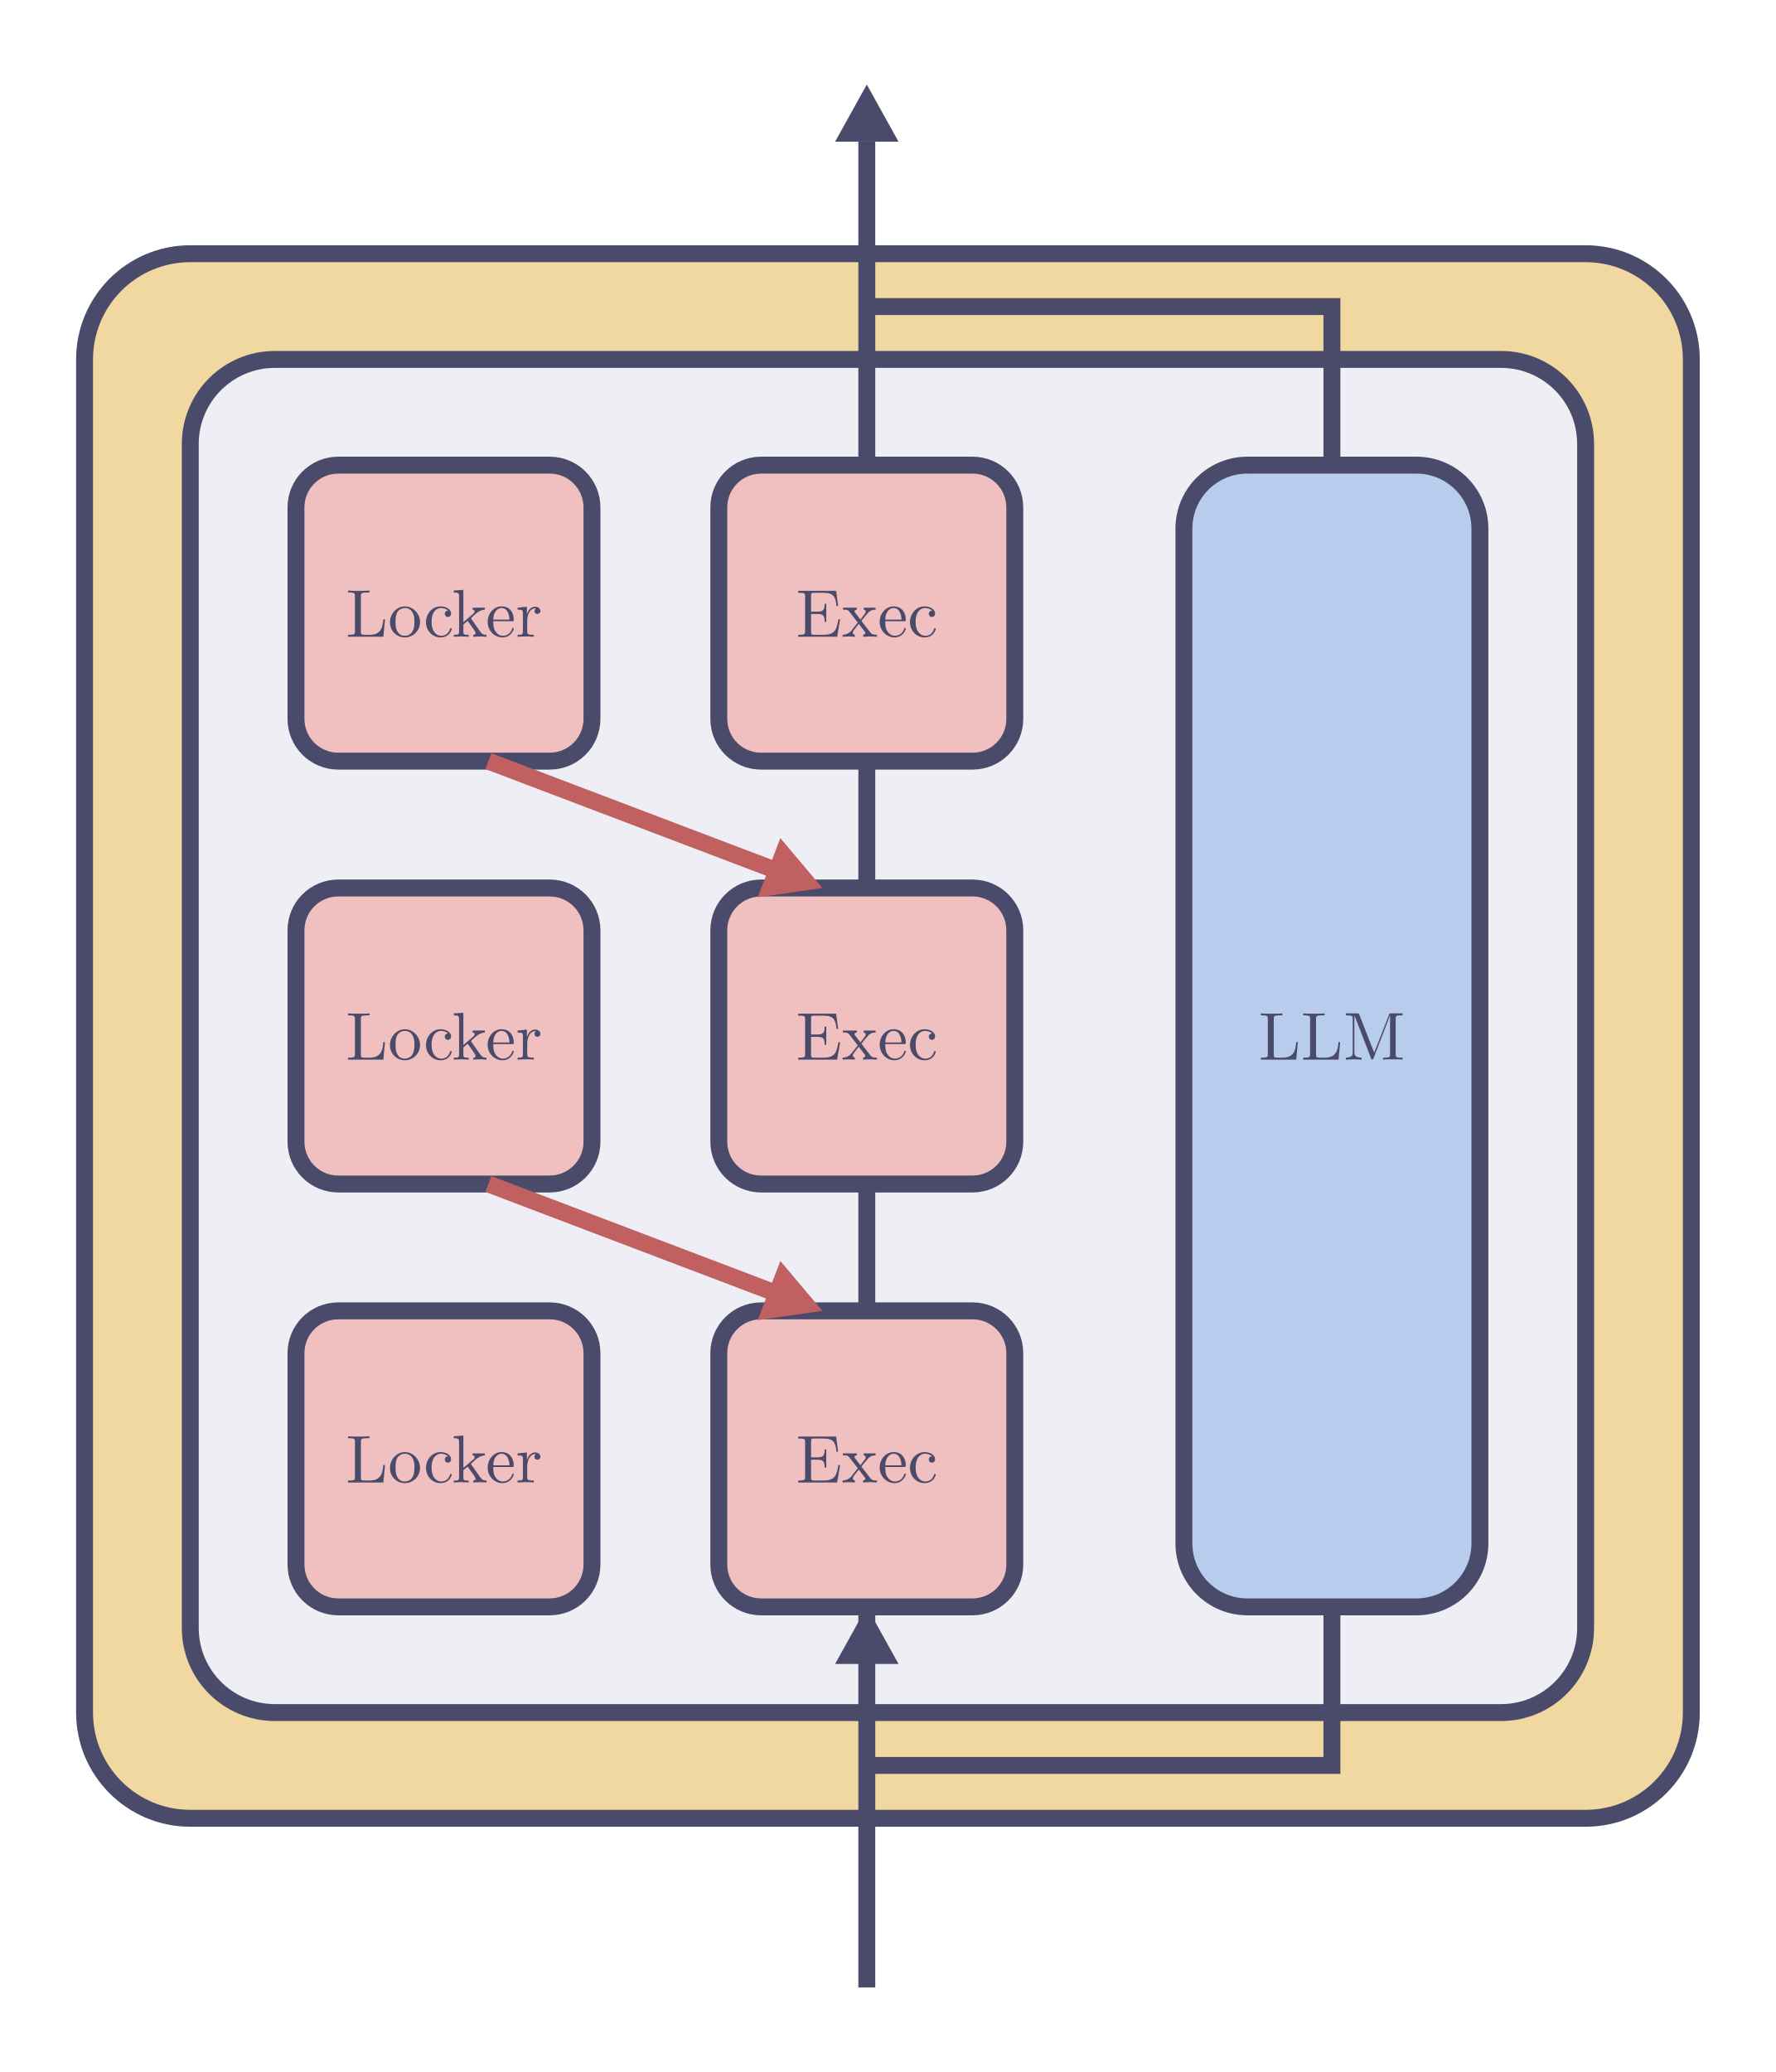
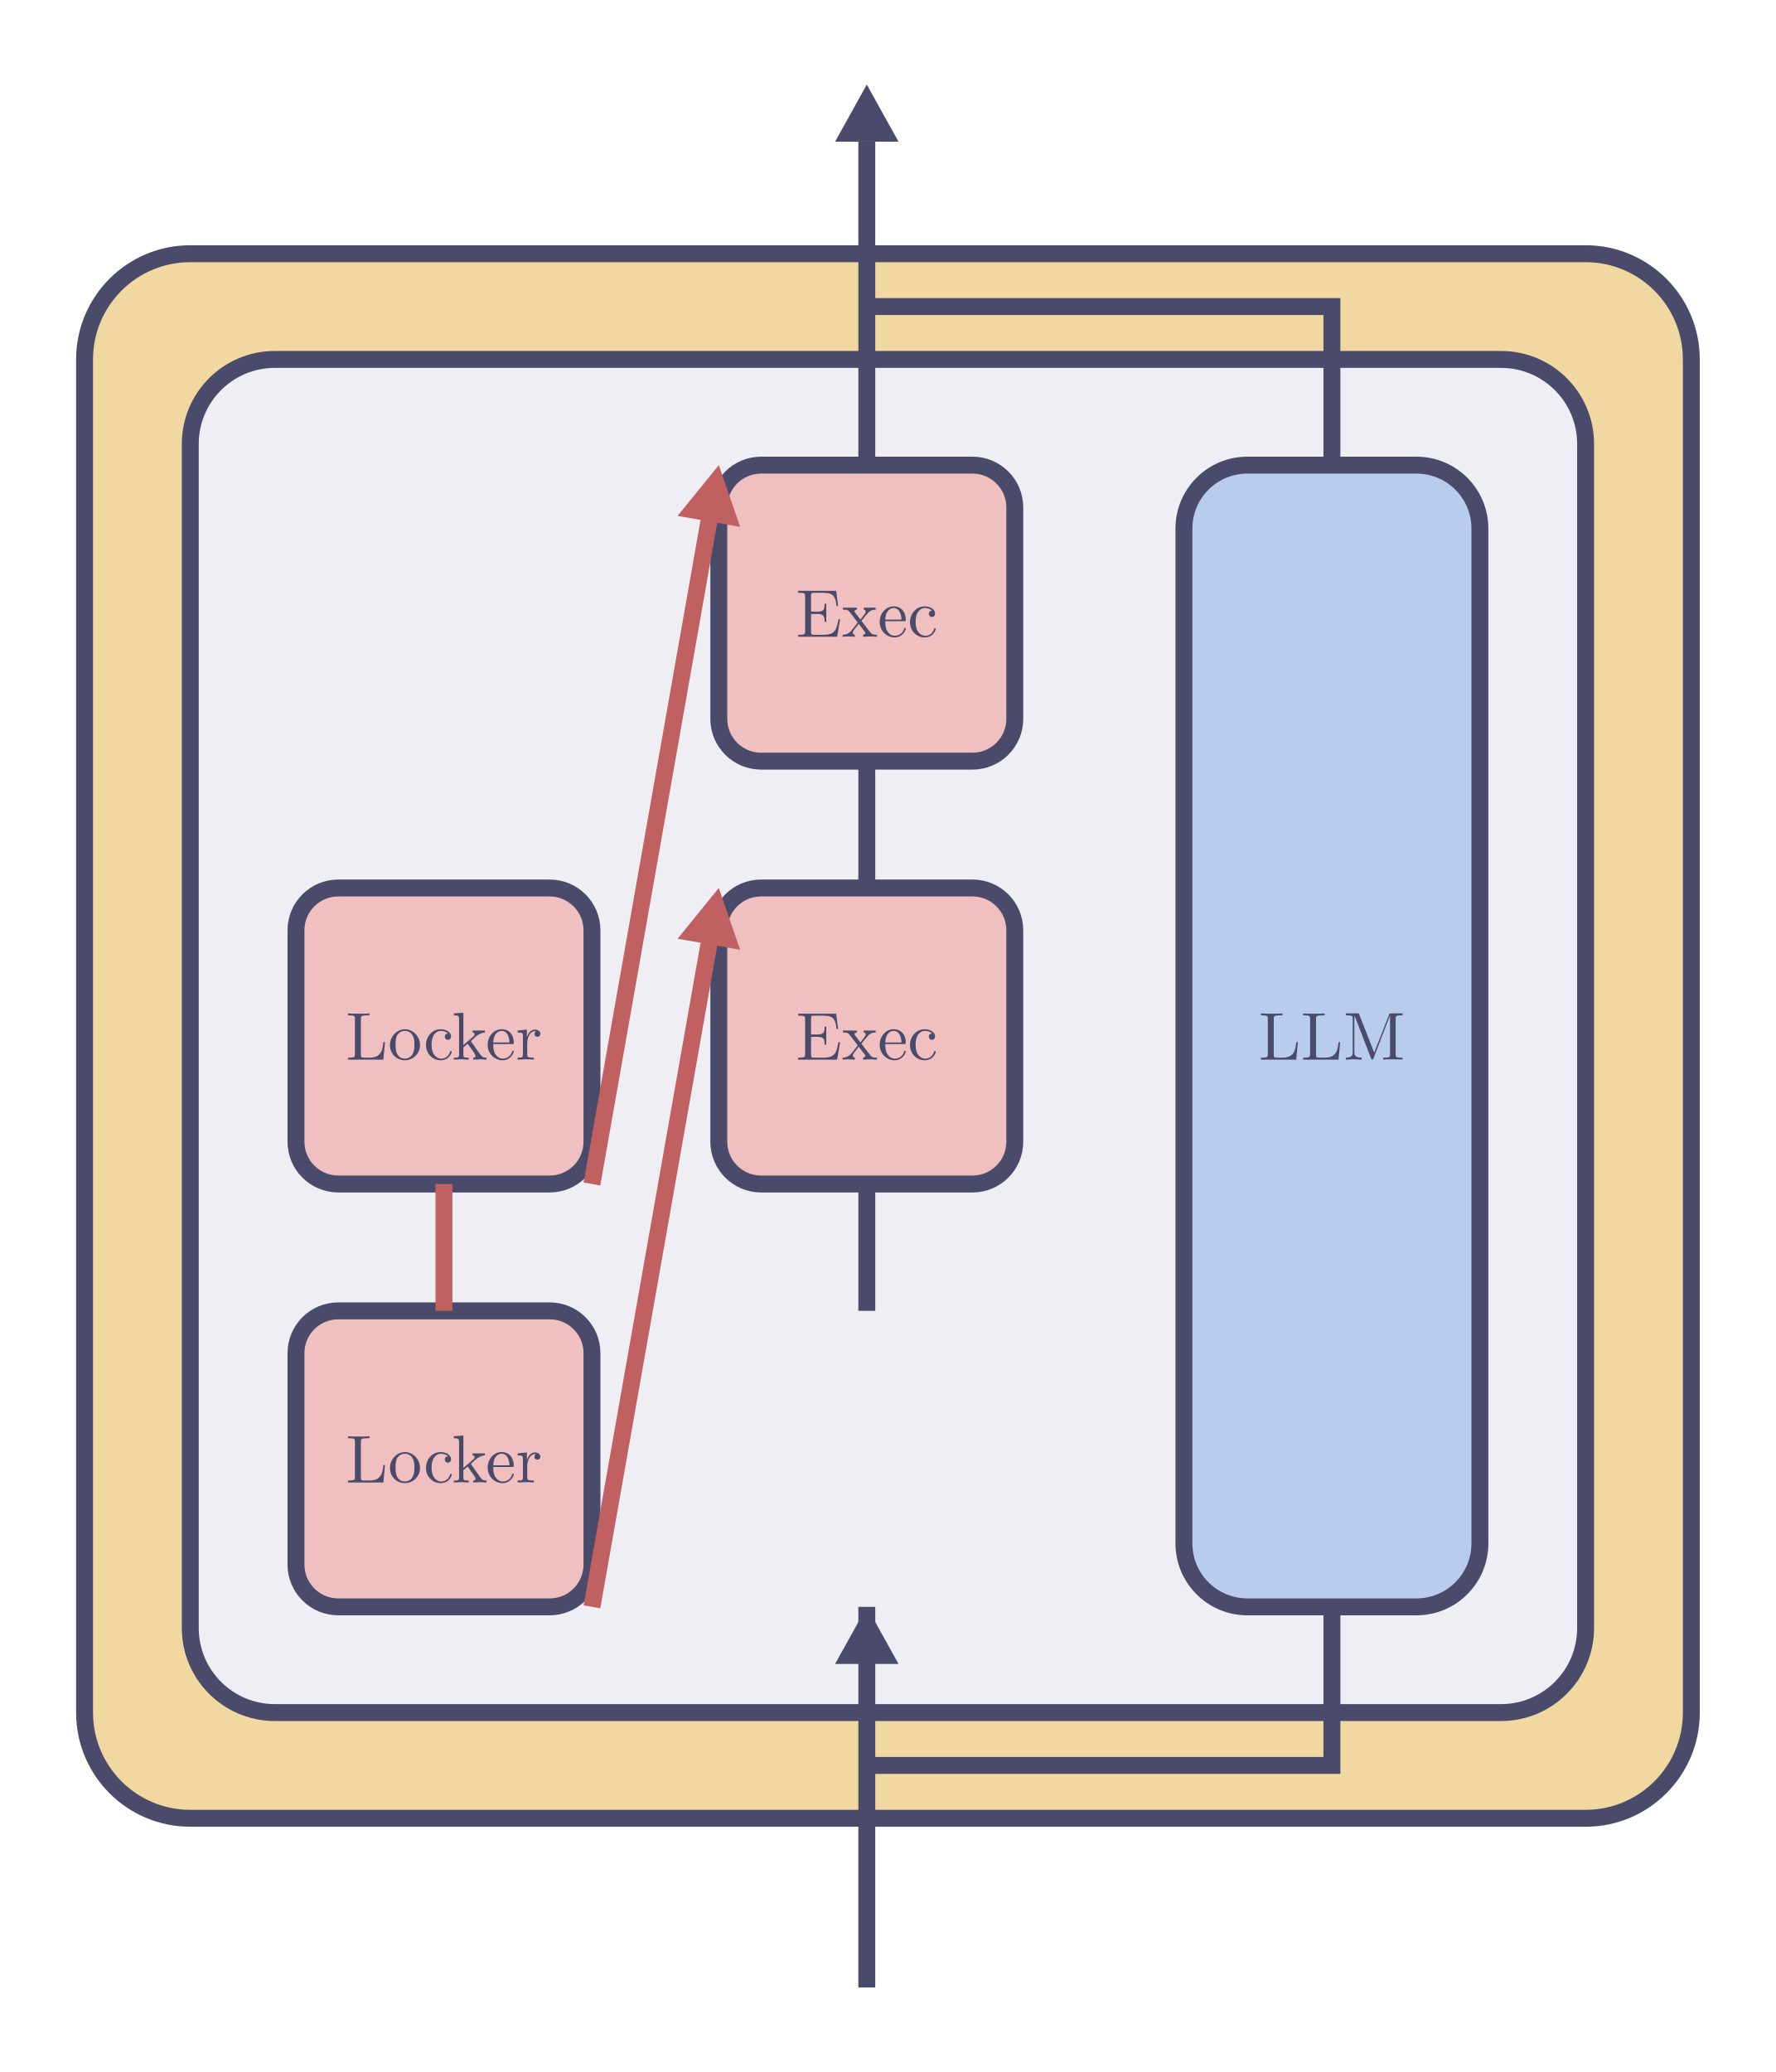
<svg xmlns="http://www.w3.org/2000/svg" viewBox="0 0 84 98">
  <rect x="4" y="12" width="76" height="74" rx="5" fill="#f0d8a0" stroke="#4a4a6a" stroke-width="0.8" />
  <rect x="9" y="17" width="66" height="64" rx="4" fill="#eeeef4" stroke="#4a4a6a" stroke-width="0.8" />
-   <rect x="14" y="22" width="14" height="14" rx="2" fill="#f0c0c0" stroke="#4a4a6a" stroke-width="0.8" />
+   <rect x="14" y="42" width="14" height="14" rx="2" fill="#f0c0c0" stroke="#4a4a6a" stroke-width="0.8" />
+   <rect x="14" y="62" width="14" height="14" rx="2" fill="#f0c0c0" stroke="#4a4a6a" stroke-width="0.8" />
  <rect x="34" y="22" width="14" height="14" rx="2" fill="#f0c0c0" stroke="#4a4a6a" stroke-width="0.8" />
-   <rect x="14" y="42" width="14" height="14" rx="2" fill="#f0c0c0" stroke="#4a4a6a" stroke-width="0.8" />
  <rect x="34" y="42" width="14" height="14" rx="2" fill="#f0c0c0" stroke="#4a4a6a" stroke-width="0.8" />
-   <rect x="14" y="62" width="14" height="14" rx="2" fill="#f0c0c0" stroke="#4a4a6a" stroke-width="0.8" />
-   <rect x="34" y="62" width="14" height="14" rx="2" fill="#f0c0c0" stroke="#4a4a6a" stroke-width="0.8" />
  <rect x="56" y="22" width="14" height="54" rx="3" fill="#b8ccee" stroke="#4a4a6a" stroke-width="0.8" />
-   <line x1="23.1" y1="36" x2="37.5" y2="41.47" stroke="#c06060" stroke-width="0.8" />
-   <polygon points="35.84,42.44 38.9,42 36.91,39.64" fill="#c06060" />
-   <line x1="23.1" y1="56" x2="37.5" y2="61.47" stroke="#c06060" stroke-width="0.8" />
-   <polygon points="35.84,62.44 38.9,62 36.91,59.64" fill="#c06060" />
+   <line x1="28" y1="76" x2="33.74" y2="43.48" stroke="#c06060" stroke-width="0.8" />
+   <polygon points="35.01,44.92 34,42 32.05,44.4" fill="#c06060" />
+   <line x1="28" y1="56" x2="33.74" y2="23.48" stroke="#c06060" stroke-width="0.8" />
+   <polygon points="35.01,24.92 34,22 32.05,24.4" fill="#c06060" />
+   <line x1="21.0" y1="56" x2="21.0" y2="62" stroke="#c06060" stroke-width="0.8" />
  <line x1="41.0" y1="6.7" x2="41.0" y2="22" stroke="#4a4a6a" stroke-width="0.8" />
  <polygon points="39.5,6.7 41.0,4 42.5,6.7" fill="#4a4a6a" />
  <line x1="41.0" y1="36" x2="41.0" y2="42" stroke="#4a4a6a" stroke-width="0.8" />
  <line x1="41.0" y1="56" x2="41.0" y2="62" stroke="#4a4a6a" stroke-width="0.8" />
  <line x1="41.0" y1="76" x2="41.0" y2="94" stroke="#4a4a6a" stroke-width="0.8" />
  <polygon points="39.5,78.7 41.0,76 42.5,78.7" fill="#4a4a6a" />
  <polyline points="41.0,14.5 63.0,14.5 63.0,22" fill="none" stroke="#4a4a6a" stroke-width="0.8" />
  <polyline points="63.0,76 63.0,83.5 41.0,83.5" fill="none" stroke="#4a4a6a" stroke-width="0.8" />
-   <text x="21.0" y="30.12" text-anchor="middle" font-family="Latin Modern Roman, CMU Serif, serif" font-size="3.2" fill="#4a4a6a">Locker</text>
+   <text x="21.0" y="50.12" text-anchor="middle" font-family="Latin Modern Roman, CMU Serif, serif" font-size="3.2" fill="#4a4a6a">Locker</text>
+   <text x="21.0" y="70.12" text-anchor="middle" font-family="Latin Modern Roman, CMU Serif, serif" font-size="3.2" fill="#4a4a6a">Locker</text>
  <text x="41.0" y="30.12" text-anchor="middle" font-family="Latin Modern Roman, CMU Serif, serif" font-size="3.2" fill="#4a4a6a">Exec</text>
-   <text x="21.0" y="50.12" text-anchor="middle" font-family="Latin Modern Roman, CMU Serif, serif" font-size="3.2" fill="#4a4a6a">Locker</text>
  <text x="41.0" y="50.12" text-anchor="middle" font-family="Latin Modern Roman, CMU Serif, serif" font-size="3.2" fill="#4a4a6a">Exec</text>
-   <text x="21.0" y="70.12" text-anchor="middle" font-family="Latin Modern Roman, CMU Serif, serif" font-size="3.2" fill="#4a4a6a">Locker</text>
-   <text x="41.0" y="70.12" text-anchor="middle" font-family="Latin Modern Roman, CMU Serif, serif" font-size="3.2" fill="#4a4a6a">Exec</text>
  <text x="63.0" y="50.12" text-anchor="middle" font-family="Latin Modern Roman, CMU Serif, serif" font-size="3.2" fill="#4a4a6a">LLM</text>
</svg>
